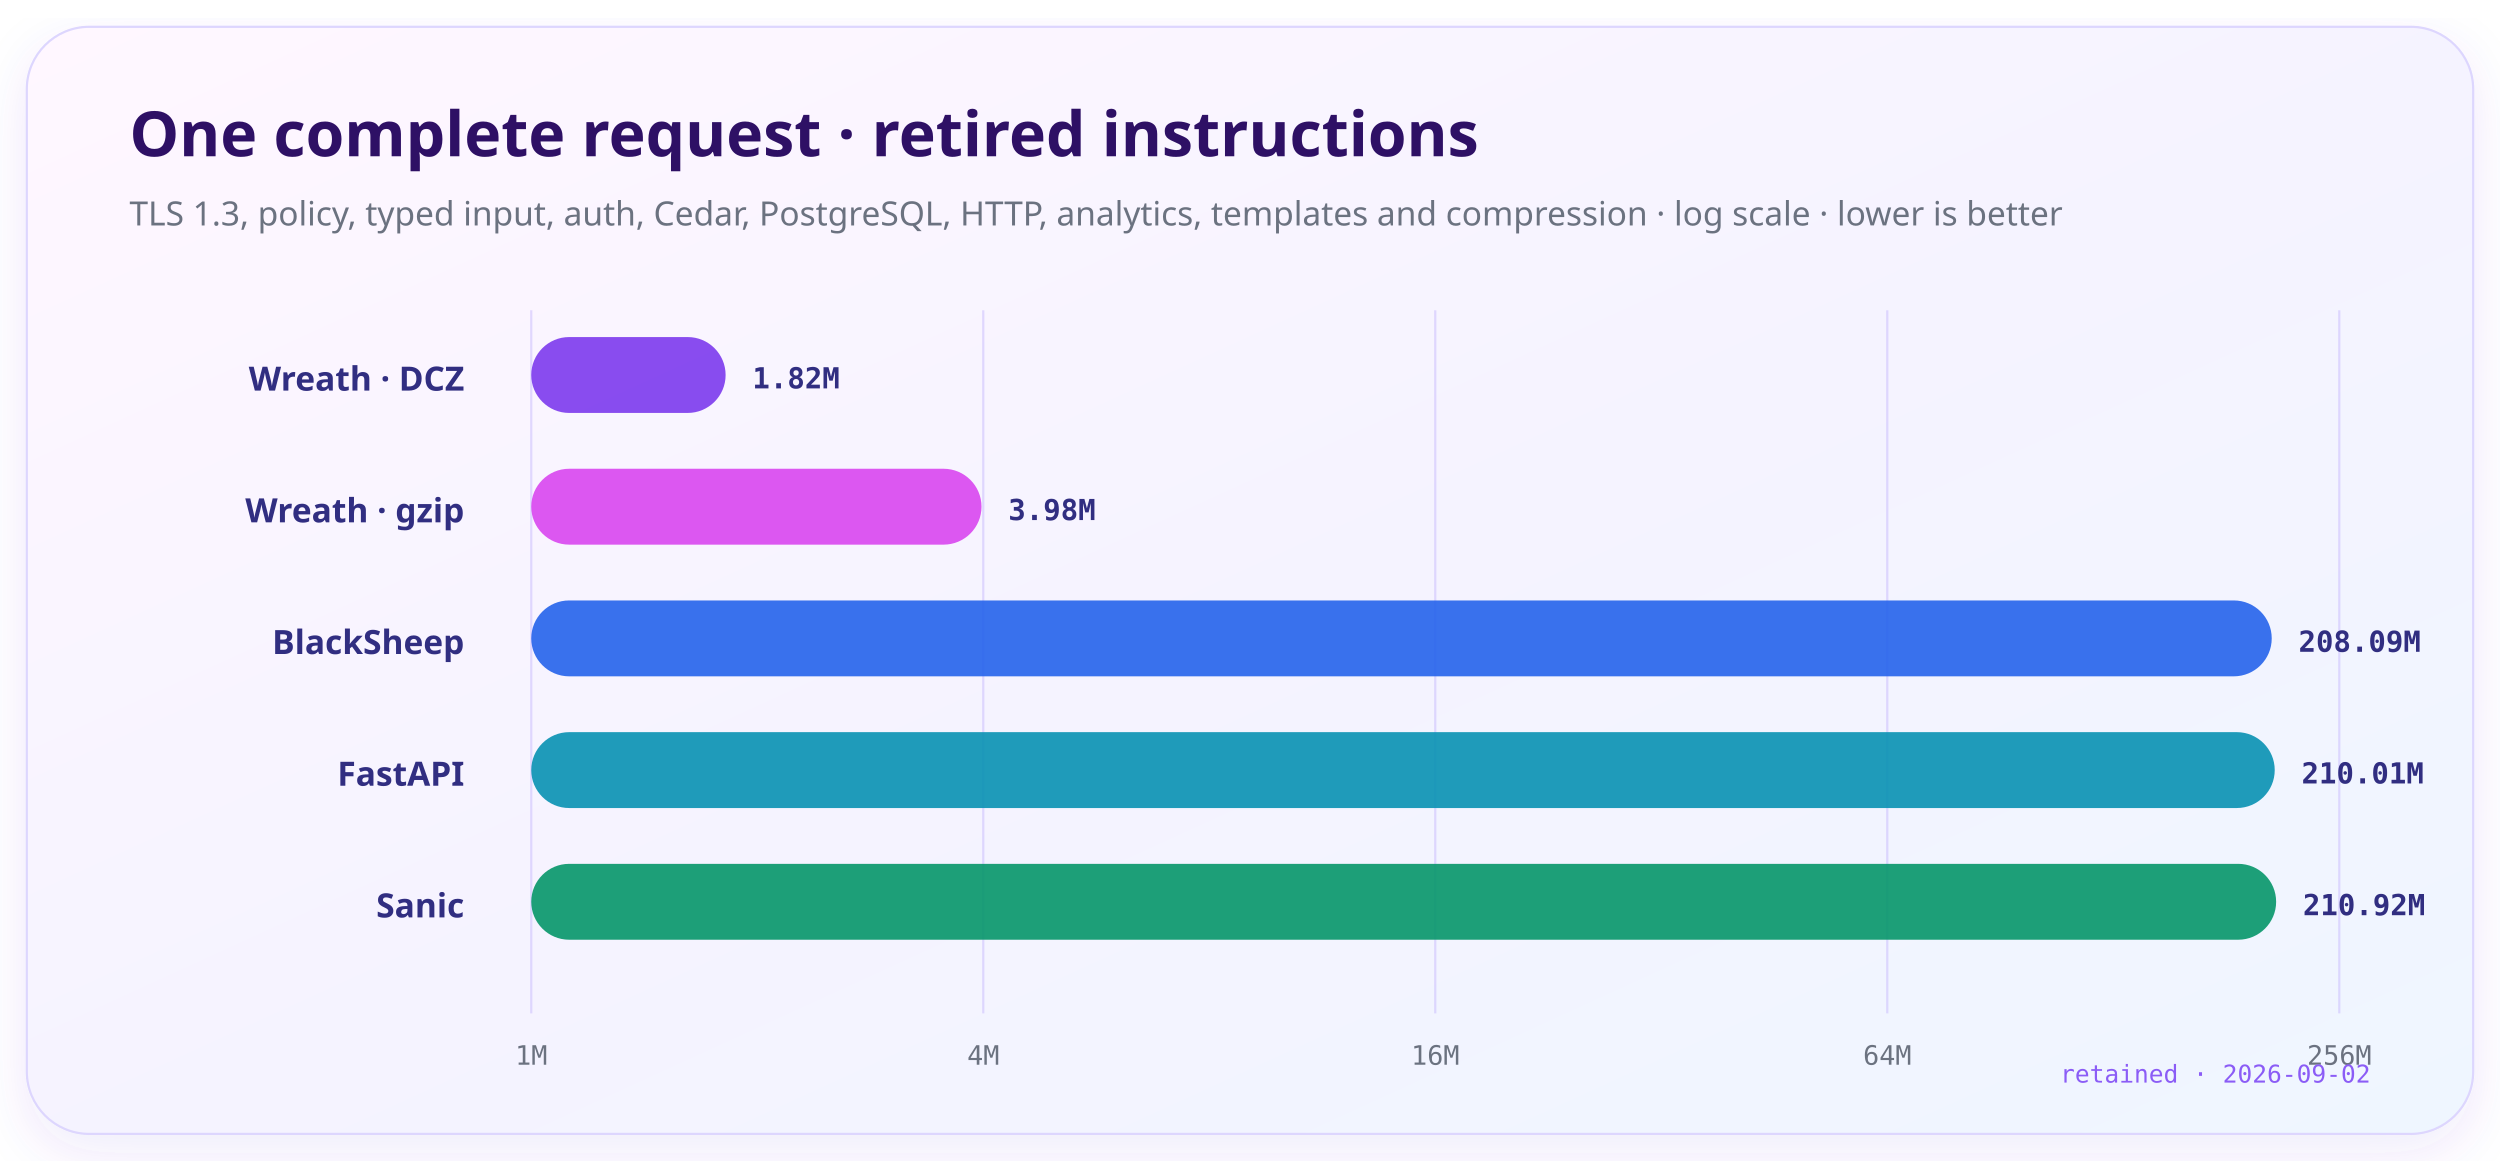
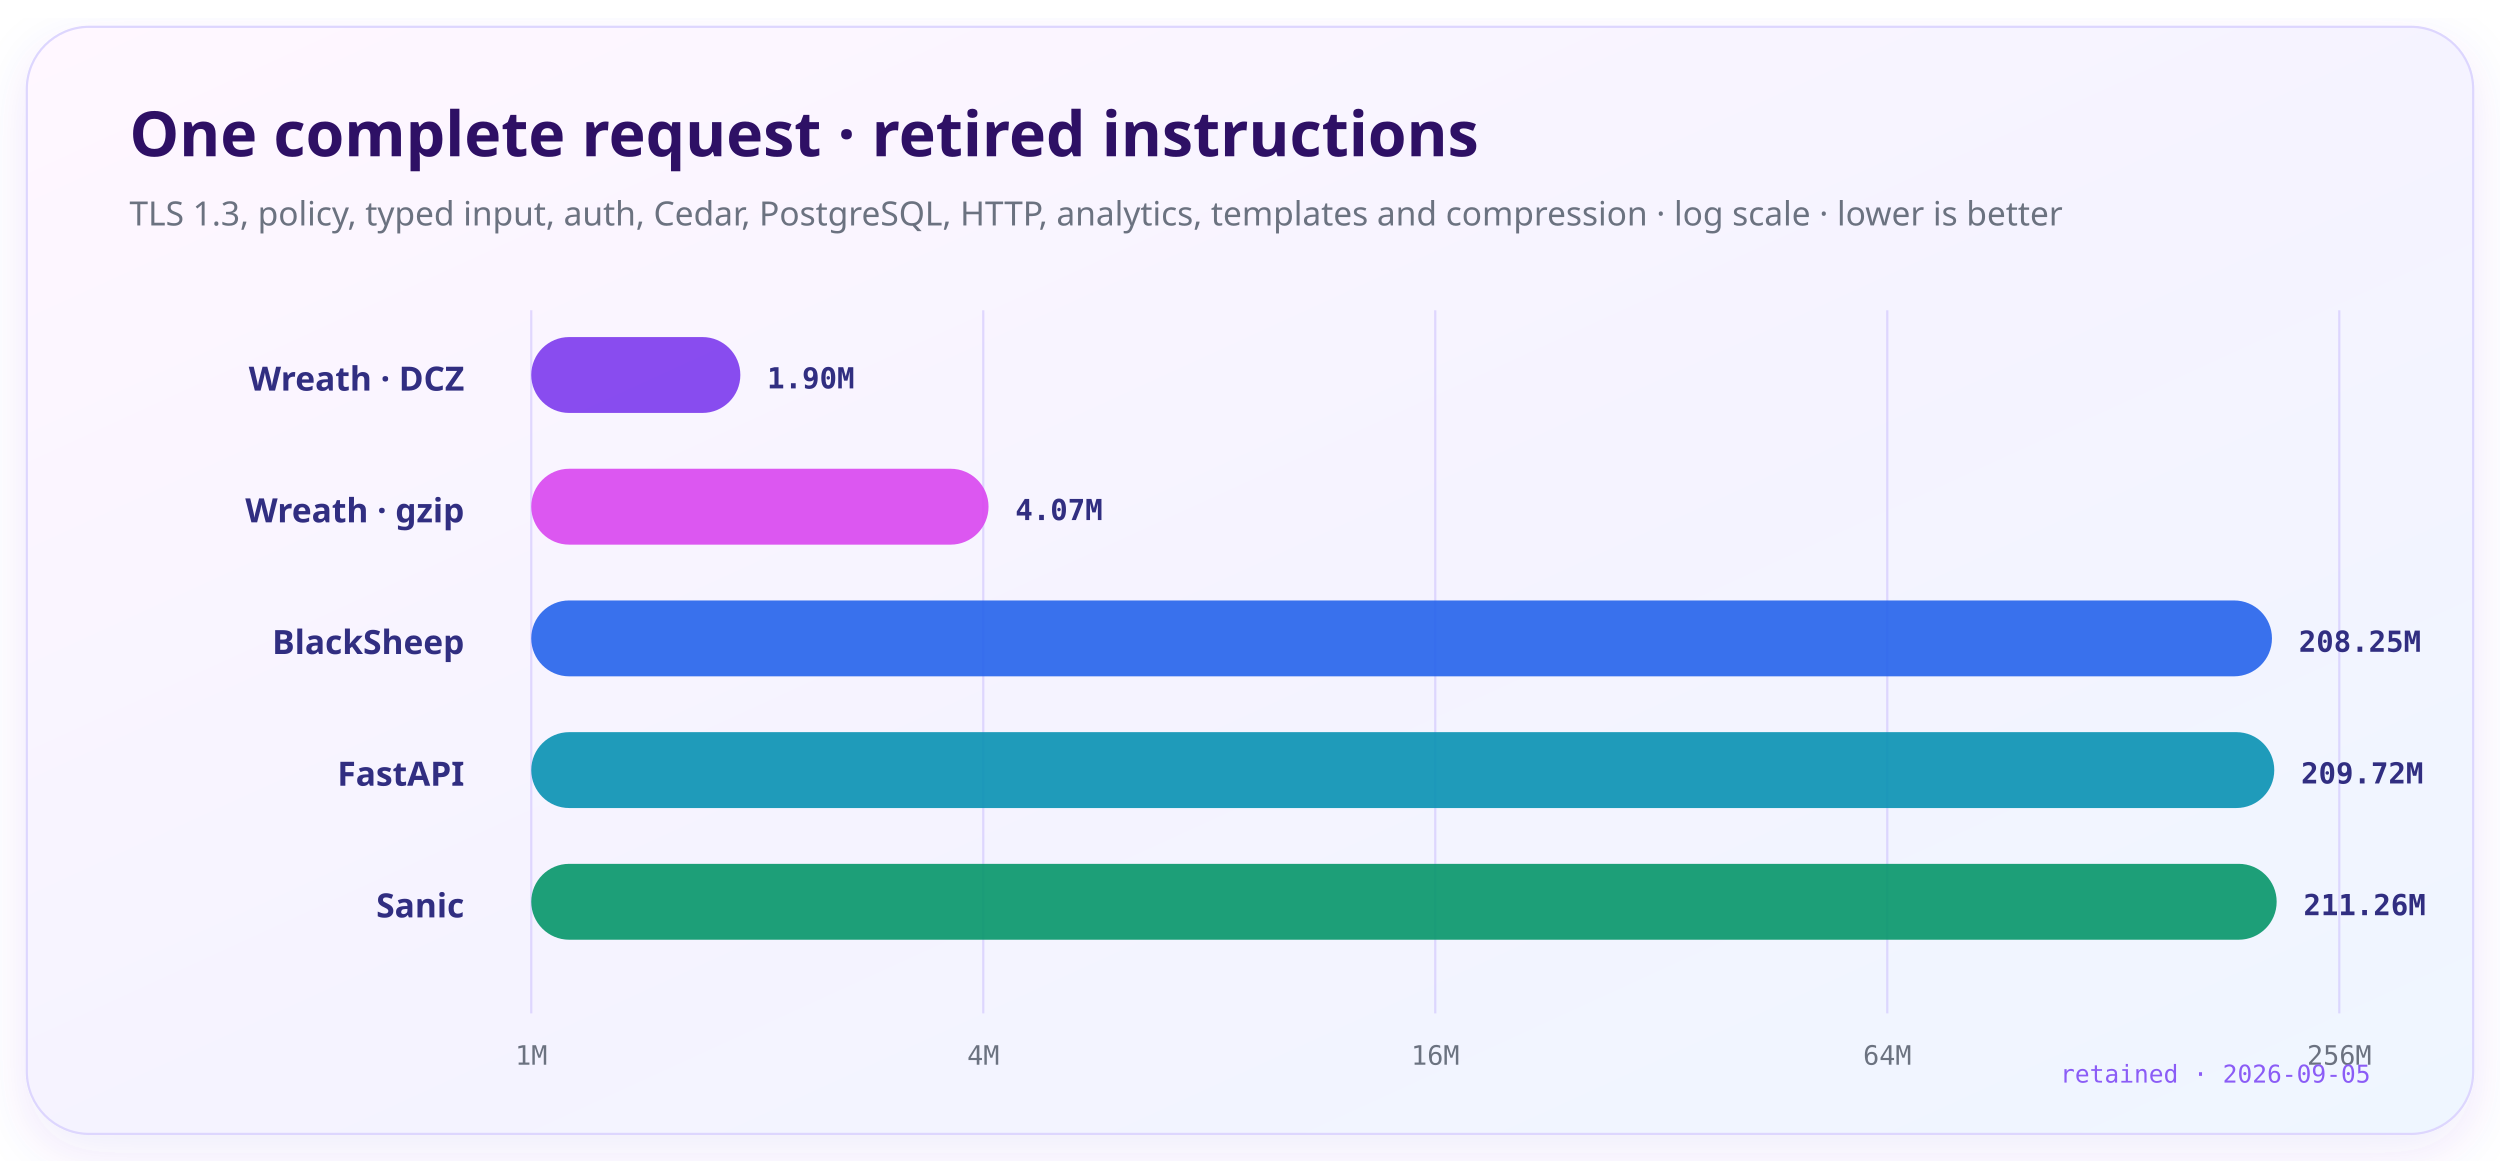
- <svg xmlns="http://www.w3.org/2000/svg" width="1120" height="520" viewBox="0 0 1120 520" role="img" aria-labelledby="title desc" data-source-sha256="2320a2ec0c221f476319145b88cc9d92f581a1dd326783942b7b7935a0b630b2" data-generator="animejs-4.5.0">
+ <svg xmlns="http://www.w3.org/2000/svg" width="1120" height="520" viewBox="0 0 1120 520" role="img" aria-labelledby="title desc" data-source-sha256="1b40829249de166408f8434eb0bd54f6dab741b8deecdc67a34fc75447628c96" data-generator="animejs-4.5.0">
  <defs>
    <linearGradient id="paper" x1="0" y1="0" x2="1" y2="1">
      <stop offset="0" stop-color="#fff7ff" />
      <stop offset="0.52" stop-color="#f5f3ff" />
      <stop offset="1" stop-color="#eff6ff" />
    </linearGradient>
    <filter id="shadow" x="-10%" y="-20%" width="120%" height="150%">
      <feDropShadow dx="0" dy="8" stdDeviation="12" flood-color="#6d28d9" flood-opacity=".10" />
    </filter>
  </defs>
  <rect x="12" y="12" width="1096" height="496" rx="28" fill="url(#paper)" stroke="#ddd6fe" filter="url(#shadow)" />
  <text x="58" y="70" fill="#2e1065" font-family="ui-sans-serif, system-ui, sans-serif" font-size="28" font-weight="750">One complete request · retired instructions</text>
  <text x="58" y="101" fill="#6b7280" font-family="ui-sans-serif, system-ui, sans-serif" font-size="15">TLS 1.3, policy, typed input, auth, Cedar, PostgreSQL, HTTP, analytics, templates and compression · log scale · lower is better</text>
  <line x1="238" y1="139" x2="238" y2="454" stroke="#c4b5fd" stroke-opacity=".48" />
  <text x="238" y="477" text-anchor="middle" fill="#6b7280" font-family="ui-monospace, monospace" font-size="12">1M</text>
  <line x1="440.5" y1="139" x2="440.5" y2="454" stroke="#c4b5fd" stroke-opacity=".48" />
  <text x="440.5" y="477" text-anchor="middle" fill="#6b7280" font-family="ui-monospace, monospace" font-size="12">4M</text>
  <line x1="643" y1="139" x2="643" y2="454" stroke="#c4b5fd" stroke-opacity=".48" />
  <text x="643" y="477" text-anchor="middle" fill="#6b7280" font-family="ui-monospace, monospace" font-size="12">16M</text>
  <line x1="845.5" y1="139" x2="845.5" y2="454" stroke="#c4b5fd" stroke-opacity=".48" />
  <text x="845.5" y="477" text-anchor="middle" fill="#6b7280" font-family="ui-monospace, monospace" font-size="12">64M</text>
  <line x1="1048" y1="139" x2="1048" y2="454" stroke="#c4b5fd" stroke-opacity=".48" />
  <text x="1048" y="477" text-anchor="middle" fill="#6b7280" font-family="ui-monospace, monospace" font-size="12">256M</text>
  <text x="208" y="175" text-anchor="end" fill="#312e81" font-family="ui-sans-serif, system-ui, sans-serif" font-size="15" font-weight="650">Wreath · DCZ</text>
-   <rect x="238" y="151" width="87.074" height="34" rx="17" fill="#7c3aed" opacity=".90" data-stack="wreath-optimal" data-median-instructions="1815020.333">
-     <animate attributeName="width" values="0;19.811;36.033;49.126;59.523;67.621;73.787;78.356;81.631;83.883;85.352;86.243;86.733;86.966;87.052;87.072;87.074" keyTimes="0;.062;.125;.188;.25;.312;.375;.438;.5;.562;.625;.688;.75;.812;.875;.938;1" dur="1.5s" fill="freeze" />
+   <rect x="238" y="151" width="93.676" height="34" rx="17" fill="#7c3aed" opacity=".90" data-stack="wreath-optimal" data-median-instructions="1898935.000">
+     <animate attributeName="width" values="0;21.313;38.765;52.851;64.036;72.748;79.382;84.297;87.821;90.244;91.823;92.782;93.31;93.56;93.653;93.674;93.676" keyTimes="0;.062;.125;.188;.25;.312;.375;.438;.5;.562;.625;.688;.75;.812;.875;.938;1" dur="1.5s" fill="freeze" />
  </rect>
-   <text x="337.074" y="174" fill="#312e81" font-family="ui-monospace, monospace" font-size="13" font-weight="700">1.82M</text>
+   <text x="343.676" y="174" fill="#312e81" font-family="ui-monospace, monospace" font-size="13" font-weight="700">1.90M</text>
  <text x="208" y="234" text-anchor="end" fill="#312e81" font-family="ui-sans-serif, system-ui, sans-serif" font-size="15" font-weight="650">Wreath · gzip</text>
-   <rect x="238" y="210" width="201.712" height="34" rx="17" fill="#d946ef" opacity=".90" data-stack="wreath" data-median-instructions="3978477.267">
-     <animate attributeName="width" values="0;50.234;90.444;122.062;146.408;164.694;178.02;187.377;193.643;197.588;199.872;201.043;201.54;201.69;201.712;201.712;201.712" keyTimes="0;.062;.125;.188;.25;.312;.375;.438;.5;.562;.625;.688;.75;.812;.875;.938;1" dur="1.5s" fill="freeze" />
+   <rect x="238" y="210" width="204.863" height="34" rx="17" fill="#d946ef" opacity=".90" data-stack="wreath" data-median-instructions="4065242.733">
+     <animate attributeName="width" values="0;51.019;91.857;123.969;148.696;167.267;180.802;190.304;196.668;200.675;202.995;204.184;204.689;204.841;204.863;204.863;204.863" keyTimes="0;.062;.125;.188;.25;.312;.375;.438;.5;.562;.625;.688;.75;.812;.875;.938;1" dur="1.5s" fill="freeze" />
  </rect>
-   <text x="451.712" y="233" fill="#312e81" font-family="ui-monospace, monospace" font-size="13" font-weight="700">3.98M</text>
+   <text x="454.863" y="233" fill="#312e81" font-family="ui-monospace, monospace" font-size="13" font-weight="700">4.07M</text>
  <text x="208" y="293" text-anchor="end" fill="#312e81" font-family="ui-sans-serif, system-ui, sans-serif" font-size="15" font-weight="650">BlackSheep</text>
-   <rect x="238" y="269" width="779.736" height="34" rx="17" fill="#2563eb" opacity=".90" data-stack="blacksheep" data-median-instructions="208094019.867">
-     <animate attributeName="width" values="0;210.608;375.363;501.458;595.475;663.379;710.523;741.642;760.86;771.686;777.014;779.124;779.68;779.735;779.736;779.736;779.736" keyTimes="0;.062;.125;.188;.25;.312;.375;.438;.5;.562;.625;.688;.75;.812;.875;.938;1" dur="1.5s" fill="freeze" />
+   <rect x="238" y="269" width="779.842" height="34" rx="17" fill="#2563eb" opacity=".90" data-stack="blacksheep" data-median-instructions="208246384.933">
+     <animate attributeName="width" values="0;210.637;375.414;501.527;595.557;663.47;710.62;741.744;760.965;771.792;777.121;779.231;779.787;779.842;779.842;779.842;779.842" keyTimes="0;.062;.125;.188;.25;.312;.375;.438;.5;.562;.625;.688;.75;.812;.875;.938;1" dur="1.5s" fill="freeze" />
  </rect>
-   <text x="1029.736" y="292" fill="#312e81" font-family="ui-monospace, monospace" font-size="13" font-weight="700">208.09M</text>
+   <text x="1029.842" y="292" fill="#312e81" font-family="ui-monospace, monospace" font-size="13" font-weight="700">208.25M</text>
  <text x="208" y="352" text-anchor="end" fill="#312e81" font-family="ui-sans-serif, system-ui, sans-serif" font-size="15" font-weight="650">FastAPI</text>
-   <rect x="238" y="328" width="781.078" height="34" rx="17" fill="#0891b2" opacity=".90" data-stack="fastapi" data-median-instructions="210014874.600">
-     <animate attributeName="width" values="0;227.074;400.62;529.795;622.897;687.364;729.773;755.844;770.434;777.543;780.31;781.015;781.078;781.078;781.078;781.078;781.078" keyTimes="0;.062;.125;.188;.25;.312;.375;.438;.5;.562;.625;.688;.75;.812;.875;.938;1" dur="1.5s" fill="freeze" />
+   <rect x="238" y="328" width="780.873" height="34" rx="17" fill="#0891b2" opacity=".90" data-stack="fastapi" data-median-instructions="209720647.800">
+     <animate attributeName="width" values="0;227.014;400.515;529.656;622.734;687.184;729.582;755.645;770.232;777.339;780.105;780.81;780.873;780.873;780.873;780.873;780.873" keyTimes="0;.062;.125;.188;.25;.312;.375;.438;.5;.562;.625;.688;.75;.812;.875;.938;1" dur="1.5s" fill="freeze" />
  </rect>
-   <text x="1031.078" y="351" fill="#312e81" font-family="ui-monospace, monospace" font-size="13" font-weight="700">210.01M</text>
+   <text x="1030.873" y="351" fill="#312e81" font-family="ui-monospace, monospace" font-size="13" font-weight="700">209.72M</text>
  <text x="208" y="411" text-anchor="end" fill="#312e81" font-family="ui-sans-serif, system-ui, sans-serif" font-size="15" font-weight="650">Sanic</text>
-   <rect x="238" y="387" width="781.708" height="34" rx="17" fill="#059669" opacity=".90" data-stack="sanic" data-median-instructions="210922423.467">
-     <animate attributeName="width" values="0;243.029;424.434;555.634;646.878;707.242;744.633;765.786;776.263;780.457;781.588;781.707;781.708;781.708;781.708;781.708;781.708" keyTimes="0;.062;.125;.188;.25;.312;.375;.438;.5;.562;.625;.688;.75;.812;.875;.938;1" dur="1.5s" fill="freeze" />
+   <rect x="238" y="387" width="781.944" height="34" rx="17" fill="#059669" opacity=".90" data-stack="sanic" data-median-instructions="211263773.933">
+     <animate attributeName="width" values="0;243.102;424.562;555.802;647.073;707.456;744.858;766.017;776.498;780.693;781.825;781.944;781.944;781.944;781.944;781.944;781.944" keyTimes="0;.062;.125;.188;.25;.312;.375;.438;.5;.562;.625;.688;.75;.812;.875;.938;1" dur="1.5s" fill="freeze" />
  </rect>
-   <text x="1031.708" y="410" fill="#312e81" font-family="ui-monospace, monospace" font-size="13" font-weight="700">210.92M</text>
-   <text x="1062" y="485" text-anchor="end" fill="#8b5cf6" font-family="ui-monospace, monospace" font-size="11">retained · 2026-09-02</text>
+   <text x="1031.944" y="410" fill="#312e81" font-family="ui-monospace, monospace" font-size="13" font-weight="700">211.26M</text>
+   <text x="1062" y="485" text-anchor="end" fill="#8b5cf6" font-family="ui-monospace, monospace" font-size="11">retained · 2026-09-05</text>
</svg>
